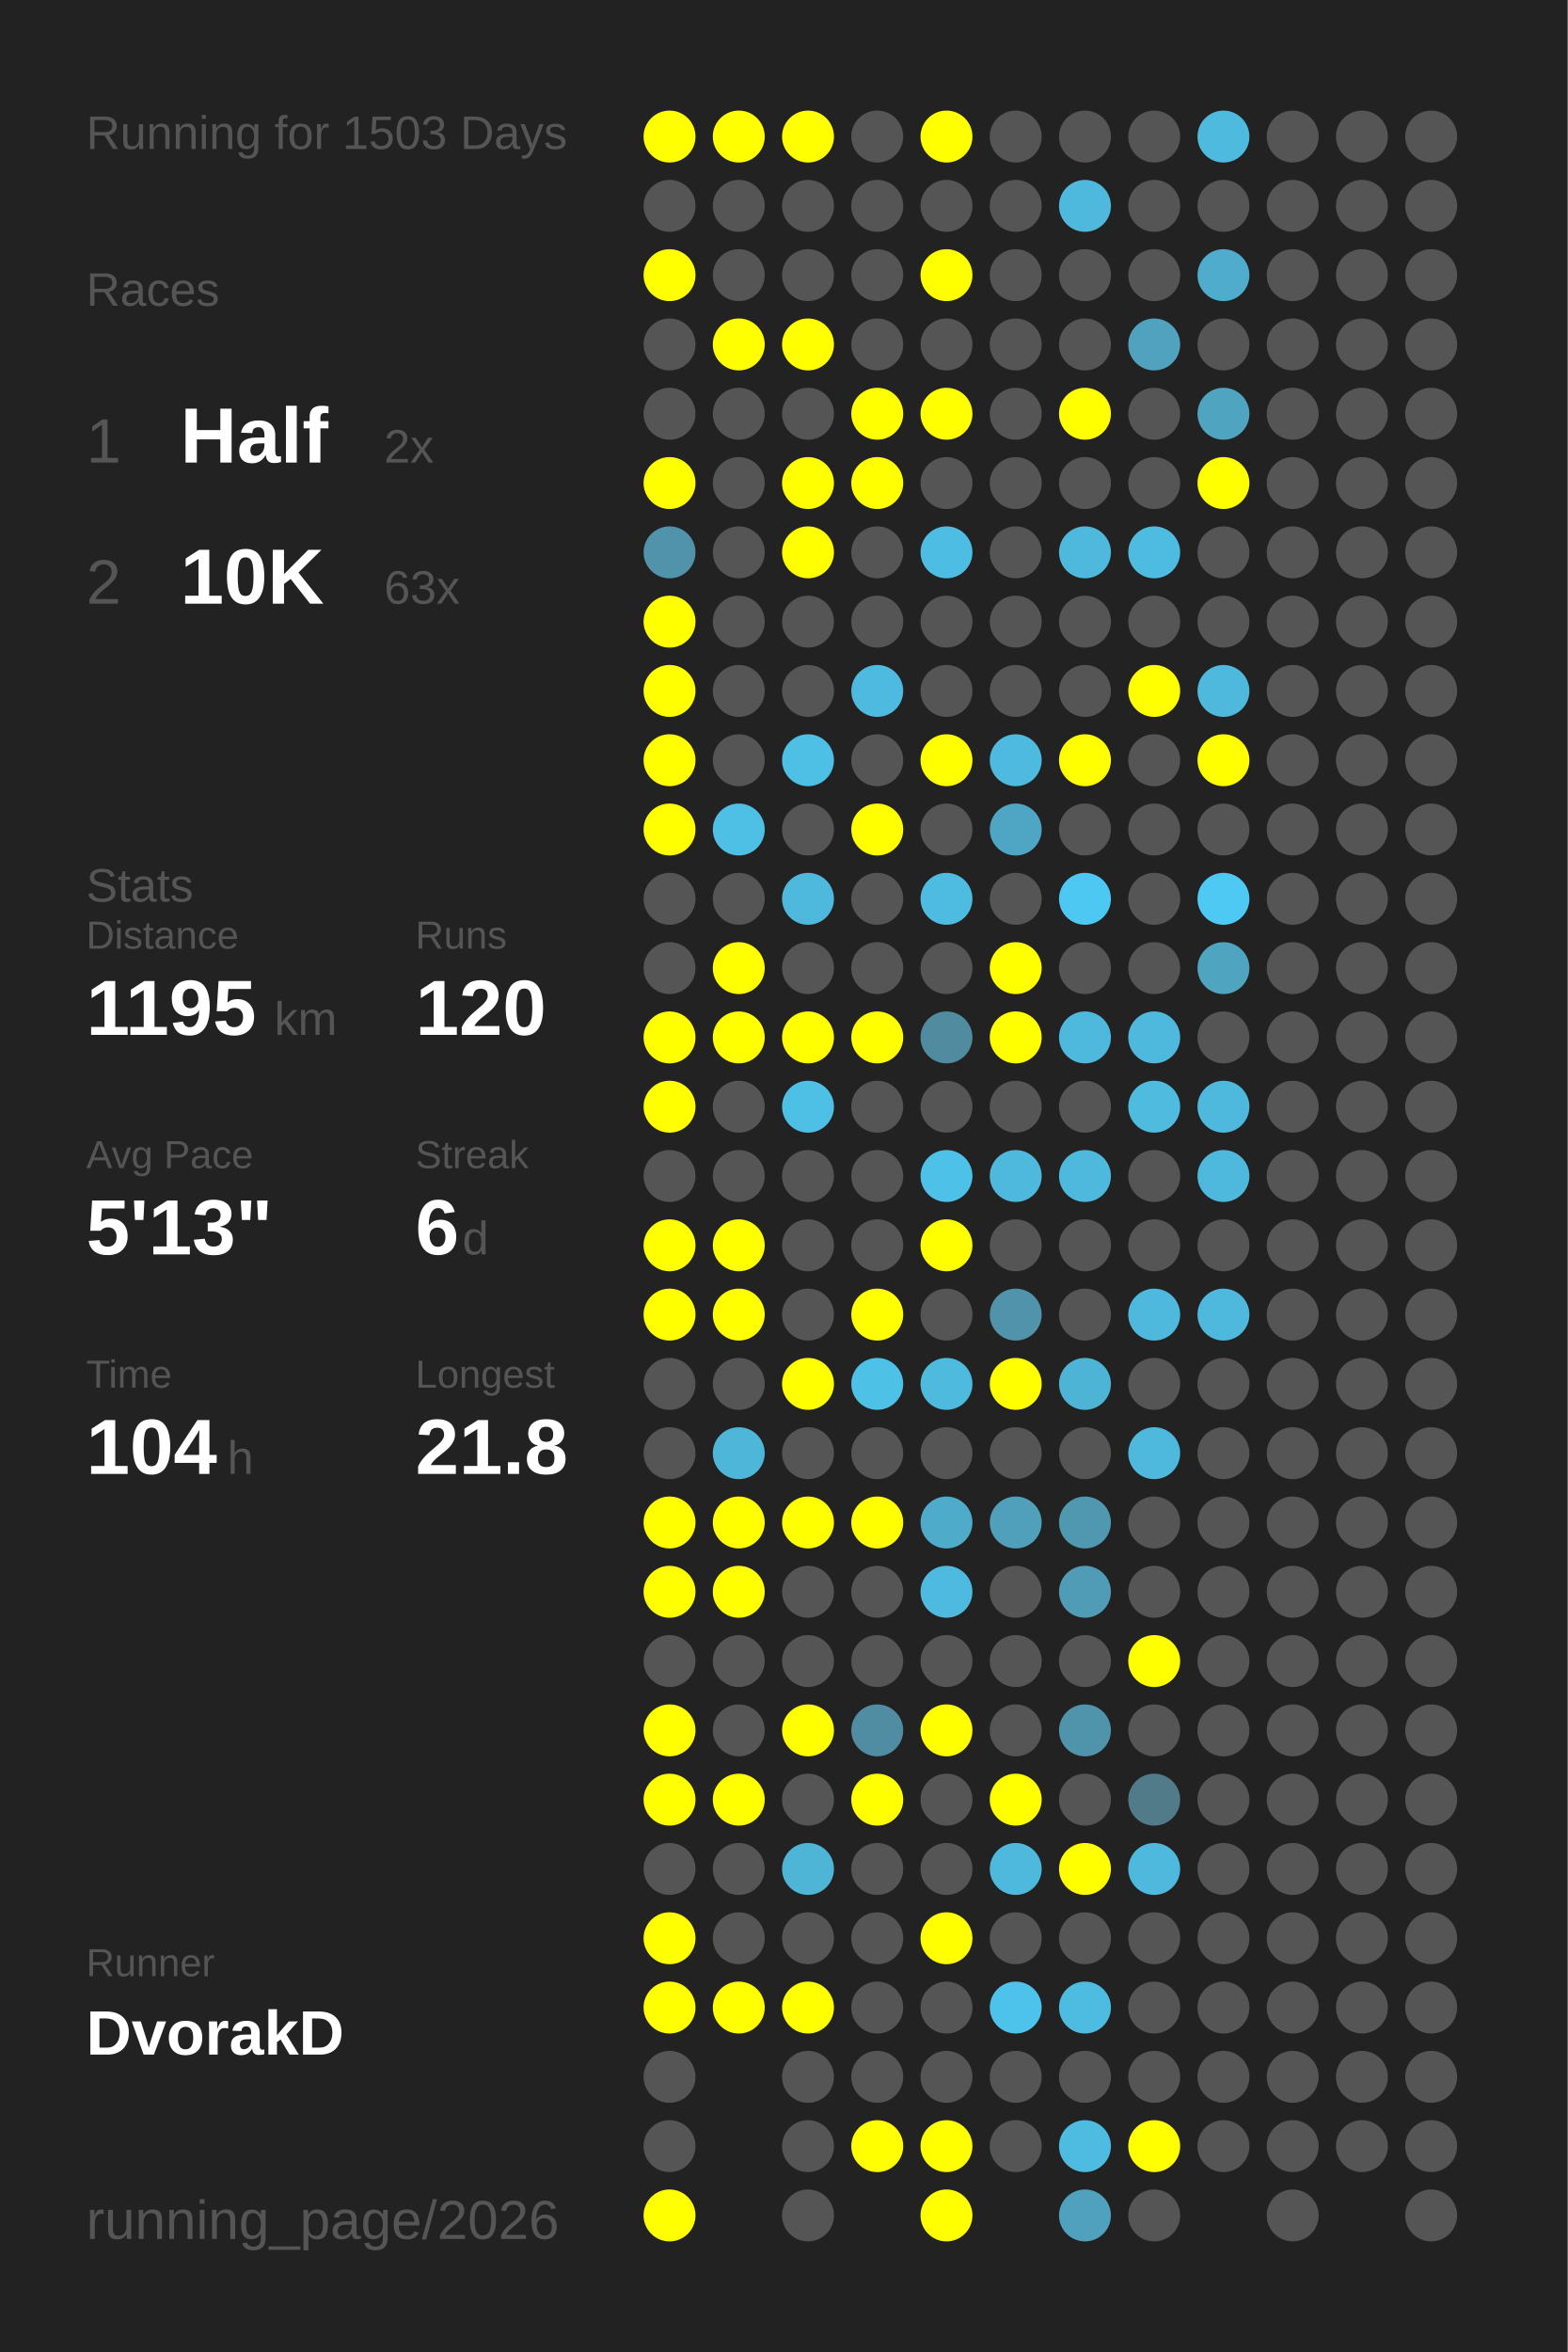
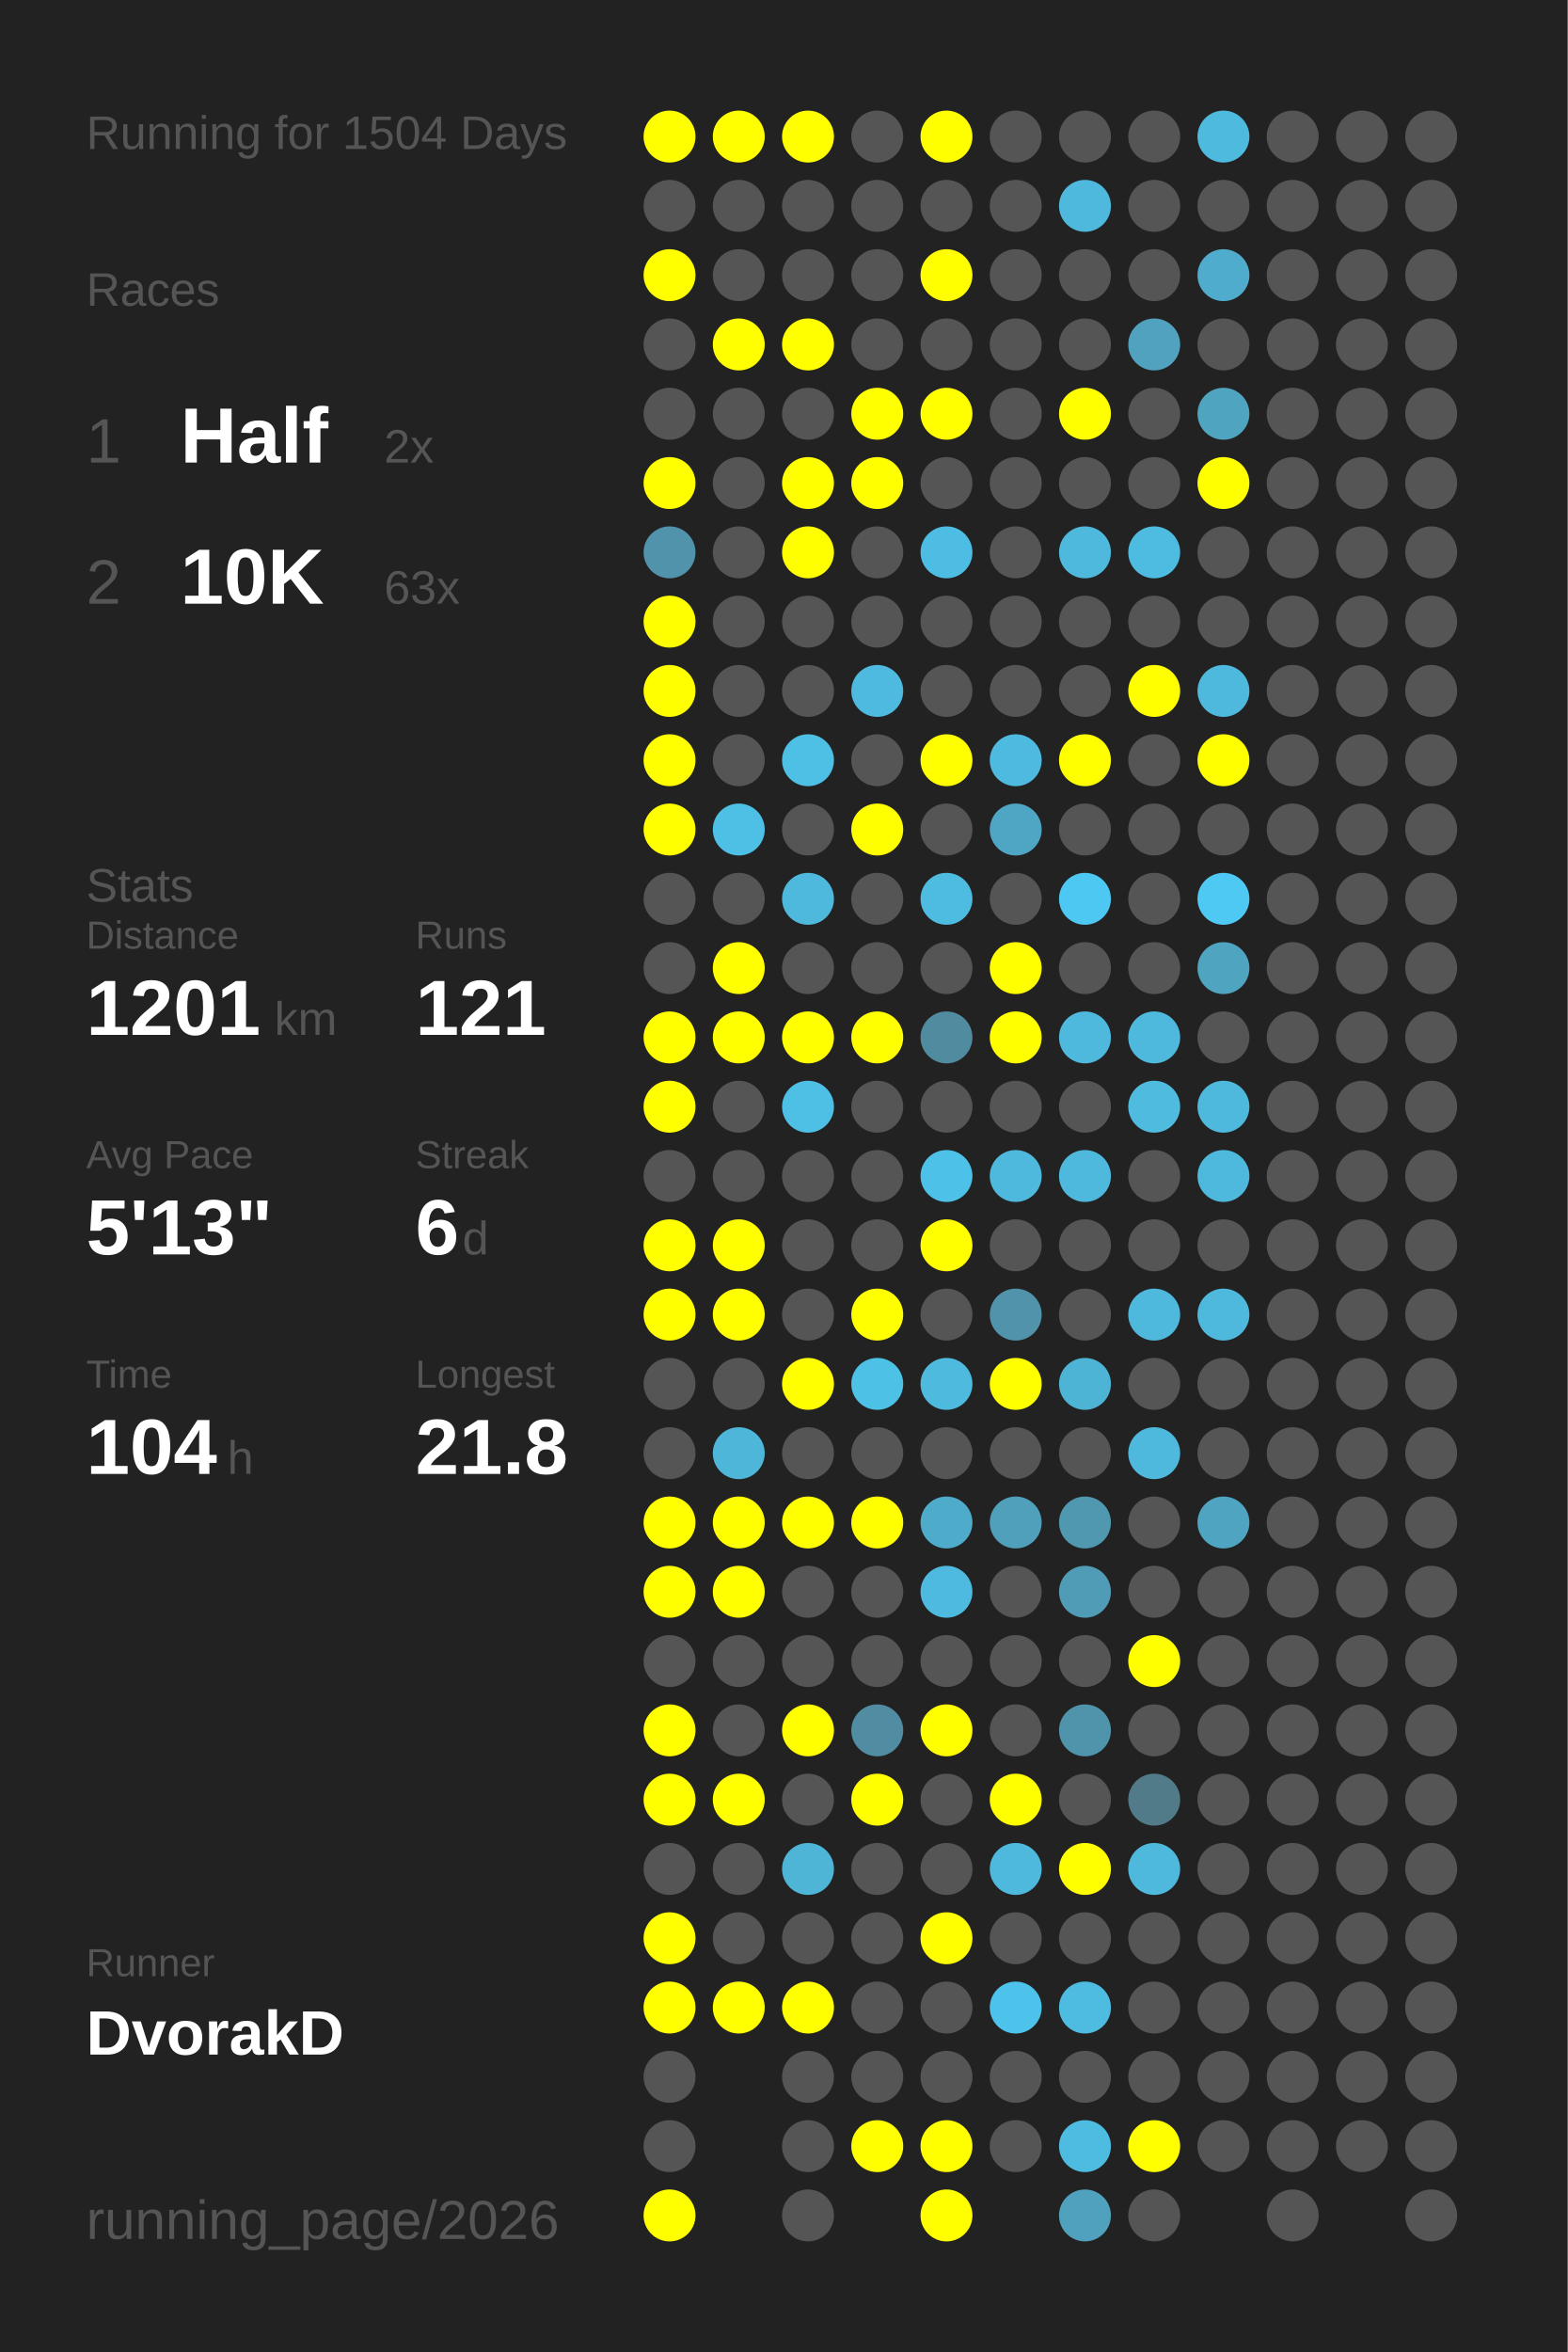
<svg xmlns="http://www.w3.org/2000/svg" baseProfile="full" height="300mm" version="1.1" viewBox="0,0,200,300" width="200mm">
  <defs />
  <rect fill="#222222" height="300" width="200" x="0" y="0" />
-   <text fill="#555555" style="font-size:6px; font-family:Arial;" x="11" y="19">Running for 1503 Days</text>
+   <text fill="#555555" style="font-size:6px; font-family:Arial;" x="11" y="19">Running for 1504 Days</text>
  <text fill="#555555" style="font-size:6px; font-family:Arial;" x="11" y="39">Races</text>
  <text fill="#555555" style="font-size:8px; font-family:Arial;" x="11" y="59">1</text>
  <text fill="#FFFFFF" style="font-size:10px; font-family:Arial; font-weight:bold;" x="23" y="59">Half</text>
  <text fill="#555555" style="font-size:6px; font-family:Arial;" x="49" y="59">2x</text>
  <text fill="#555555" style="font-size:8px; font-family:Arial;" x="11" y="77">2</text>
  <text fill="#FFFFFF" style="font-size:10px; font-family:Arial; font-weight:bold;" x="23" y="77">10K</text>
  <text fill="#555555" style="font-size:6px; font-family:Arial;" x="49" y="77">63x</text>
  <text fill="#555555" style="font-size:6px; font-family:Arial;" x="11" y="115">Stats</text>
  <text fill="#555555" style="font-size:5px; font-family:Arial;" x="11" y="121">Distance</text>
-   <text fill="#FFFFFF" style="font-size:10px; font-family:Arial; font-weight:bold;" x="11" y="132">1195</text>
+   <text fill="#FFFFFF" style="font-size:10px; font-family:Arial; font-weight:bold;" x="11" y="132">1201</text>
  <text fill="#555555" style="font-size:6px; font-family:Arial;" x="35" y="132">km</text>
  <text fill="#555555" style="font-size:5px; font-family:Arial;" x="53" y="121">Runs</text>
-   <text fill="#FFFFFF" style="font-size:10px; font-family:Arial; font-weight:bold;" x="53" y="132">120</text>
+   <text fill="#FFFFFF" style="font-size:10px; font-family:Arial; font-weight:bold;" x="53" y="132">121</text>
  <text fill="#555555" style="font-size:5px; font-family:Arial;" x="11" y="149">Avg Pace</text>
  <text fill="#FFFFFF" style="font-size:10px; font-family:Arial; font-weight:bold;" x="11" y="160">5'13"</text>
  <text fill="#555555" style="font-size:5px; font-family:Arial;" x="53" y="149">Streak</text>
  <text fill="#FFFFFF" style="font-size:10px; font-family:Arial; font-weight:bold;" x="53" y="160">6</text>
  <text fill="#555555" style="font-size:6px; font-family:Arial;" x="59" y="160">d</text>
  <text fill="#555555" style="font-size:5px; font-family:Arial;" x="11" y="177">Time</text>
  <text fill="#FFFFFF" style="font-size:10px; font-family:Arial; font-weight:bold;" x="11" y="188">104</text>
  <text fill="#555555" style="font-size:6px; font-family:Arial;" x="29" y="188">h</text>
  <text fill="#555555" style="font-size:5px; font-family:Arial;" x="53" y="177">Longest</text>
  <text fill="#FFFFFF" style="font-size:10px; font-family:Arial; font-weight:bold;" x="53" y="188">21.8</text>
  <text fill="#555555" style="font-size:5px; font-family:Arial;" x="11" y="252.065">Runner</text>
  <text fill="#FFFFFF" style="font-size:8px; font-family:Arial; font-weight:bold;" x="11" y="262.065">DvorakD</text>
  <text fill="#555555" style="font-size:7px; font-family:Arial;" x="11" y="285.581">running_page/2026</text>
  <circle cx="85.417" cy="17.419" fill="#FFFF00" r="3.312" />
  <circle cx="85.417" cy="26.258" fill="#555555" r="3.312" />
  <circle cx="85.417" cy="35.097" fill="#FFFF00" r="3.312" />
  <circle cx="85.417" cy="43.935" fill="#555555" r="3.312" />
  <circle cx="85.417" cy="52.774" fill="#555555" r="3.312" />
  <circle cx="85.417" cy="61.613" fill="#FFFF00" r="3.312" />
  <circle cx="85.417" cy="70.452" fill="#5093aa" r="3.312" />
  <circle cx="85.417" cy="79.29" fill="#FFFF00" r="3.312" />
  <circle cx="85.417" cy="88.129" fill="#FFFF00" r="3.312" />
  <circle cx="85.417" cy="96.968" fill="#FFFF00" r="3.312" />
  <circle cx="85.417" cy="105.806" fill="#FFFF00" r="3.312" />
  <circle cx="85.417" cy="114.645" fill="#555555" r="3.312" />
  <circle cx="85.417" cy="123.484" fill="#555555" r="3.312" />
  <circle cx="85.417" cy="132.323" fill="#FFFF00" r="3.312" />
  <circle cx="85.417" cy="141.161" fill="#FFFF00" r="3.312" />
  <circle cx="85.417" cy="150" fill="#555555" r="3.312" />
  <circle cx="85.417" cy="158.839" fill="#FFFF00" r="3.312" />
  <circle cx="85.417" cy="167.677" fill="#FFFF00" r="3.312" />
  <circle cx="85.417" cy="176.516" fill="#555555" r="3.312" />
  <circle cx="85.417" cy="185.355" fill="#555555" r="3.312" />
  <circle cx="85.417" cy="194.194" fill="#FFFF00" r="3.312" />
  <circle cx="85.417" cy="203.032" fill="#FFFF00" r="3.312" />
  <circle cx="85.417" cy="211.871" fill="#555555" r="3.312" />
  <circle cx="85.417" cy="220.71" fill="#FFFF00" r="3.312" />
  <circle cx="85.417" cy="229.548" fill="#FFFF00" r="3.312" />
  <circle cx="85.417" cy="238.387" fill="#555555" r="3.312" />
  <circle cx="85.417" cy="247.226" fill="#FFFF00" r="3.312" />
  <circle cx="85.417" cy="256.065" fill="#FFFF00" r="3.312" />
  <circle cx="85.417" cy="264.903" fill="#555555" r="3.312" />
  <circle cx="85.417" cy="273.742" fill="#555555" r="3.312" />
  <circle cx="85.417" cy="282.581" fill="#FFFF00" r="3.312" />
  <circle cx="94.25" cy="17.419" fill="#FFFF00" r="3.312" />
  <circle cx="94.25" cy="26.258" fill="#555555" r="3.312" />
  <circle cx="94.25" cy="35.097" fill="#555555" r="3.312" />
  <circle cx="94.25" cy="43.935" fill="#FFFF00" r="3.312" />
  <circle cx="94.25" cy="52.774" fill="#555555" r="3.312" />
  <circle cx="94.25" cy="61.613" fill="#555555" r="3.312" />
  <circle cx="94.25" cy="70.452" fill="#555555" r="3.312" />
  <circle cx="94.25" cy="79.29" fill="#555555" r="3.312" />
  <circle cx="94.25" cy="88.129" fill="#555555" r="3.312" />
  <circle cx="94.25" cy="96.968" fill="#555555" r="3.312" />
  <circle cx="94.25" cy="105.806" fill="#4ebfe5" r="3.312" />
  <circle cx="94.25" cy="114.645" fill="#555555" r="3.312" />
  <circle cx="94.25" cy="123.484" fill="#FFFF00" r="3.312" />
  <circle cx="94.25" cy="132.323" fill="#FFFF00" r="3.312" />
  <circle cx="94.25" cy="141.161" fill="#555555" r="3.312" />
  <circle cx="94.25" cy="150" fill="#555555" r="3.312" />
  <circle cx="94.25" cy="158.839" fill="#FFFF00" r="3.312" />
  <circle cx="94.25" cy="167.677" fill="#FFFF00" r="3.312" />
  <circle cx="94.25" cy="176.516" fill="#555555" r="3.312" />
  <circle cx="94.25" cy="185.355" fill="#4eb6d9" r="3.312" />
  <circle cx="94.25" cy="194.194" fill="#FFFF00" r="3.312" />
  <circle cx="94.25" cy="203.032" fill="#FFFF00" r="3.312" />
  <circle cx="94.25" cy="211.871" fill="#555555" r="3.312" />
  <circle cx="94.25" cy="220.71" fill="#555555" r="3.312" />
  <circle cx="94.25" cy="229.548" fill="#FFFF00" r="3.312" />
  <circle cx="94.25" cy="238.387" fill="#555555" r="3.312" />
  <circle cx="94.25" cy="247.226" fill="#555555" r="3.312" />
  <circle cx="94.25" cy="256.065" fill="#FFFF00" r="3.312" />
  <circle cx="103.083" cy="17.419" fill="#FFFF00" r="3.312" />
  <circle cx="103.083" cy="26.258" fill="#555555" r="3.312" />
  <circle cx="103.083" cy="35.097" fill="#555555" r="3.312" />
  <circle cx="103.083" cy="43.935" fill="#FFFF00" r="3.312" />
  <circle cx="103.083" cy="52.774" fill="#555555" r="3.312" />
  <circle cx="103.083" cy="61.613" fill="#FFFF00" r="3.312" />
  <circle cx="103.083" cy="70.452" fill="#FFFF00" r="3.312" />
  <circle cx="103.083" cy="79.29" fill="#555555" r="3.312" />
  <circle cx="103.083" cy="88.129" fill="#555555" r="3.312" />
  <circle cx="103.083" cy="96.968" fill="#4ebfe5" r="3.312" />
  <circle cx="103.083" cy="105.806" fill="#555555" r="3.312" />
  <circle cx="103.083" cy="114.645" fill="#4eb9dd" r="3.312" />
  <circle cx="103.083" cy="123.484" fill="#555555" r="3.312" />
  <circle cx="103.083" cy="132.323" fill="#FFFF00" r="3.312" />
  <circle cx="103.083" cy="141.161" fill="#4ebfe5" r="3.312" />
  <circle cx="103.083" cy="150" fill="#555555" r="3.312" />
  <circle cx="103.083" cy="158.839" fill="#555555" r="3.312" />
  <circle cx="103.083" cy="167.677" fill="#555555" r="3.312" />
  <circle cx="103.083" cy="176.516" fill="#FFFF00" r="3.312" />
  <circle cx="103.083" cy="185.355" fill="#555555" r="3.312" />
  <circle cx="103.083" cy="194.194" fill="#FFFF00" r="3.312" />
  <circle cx="103.083" cy="203.032" fill="#555555" r="3.312" />
  <circle cx="103.083" cy="211.871" fill="#555555" r="3.312" />
  <circle cx="103.083" cy="220.71" fill="#FFFF00" r="3.312" />
  <circle cx="103.083" cy="229.548" fill="#555555" r="3.312" />
  <circle cx="103.083" cy="238.387" fill="#4eb5d7" r="3.312" />
  <circle cx="103.083" cy="247.226" fill="#555555" r="3.312" />
  <circle cx="103.083" cy="256.065" fill="#FFFF00" r="3.312" />
  <circle cx="103.083" cy="264.903" fill="#555555" r="3.312" />
  <circle cx="103.083" cy="273.742" fill="#555555" r="3.312" />
  <circle cx="103.083" cy="282.581" fill="#555555" r="3.312" />
  <circle cx="111.917" cy="17.419" fill="#555555" r="3.312" />
  <circle cx="111.917" cy="26.258" fill="#555555" r="3.312" />
  <circle cx="111.917" cy="35.097" fill="#555555" r="3.312" />
  <circle cx="111.917" cy="43.935" fill="#555555" r="3.312" />
  <circle cx="111.917" cy="52.774" fill="#FFFF00" r="3.312" />
  <circle cx="111.917" cy="61.613" fill="#FFFF00" r="3.312" />
  <circle cx="111.917" cy="70.452" fill="#555555" r="3.312" />
  <circle cx="111.917" cy="79.29" fill="#555555" r="3.312" />
  <circle cx="111.917" cy="88.129" fill="#4ebadf" r="3.312" />
  <circle cx="111.917" cy="96.968" fill="#555555" r="3.312" />
  <circle cx="111.917" cy="105.806" fill="#FFFF00" r="3.312" />
  <circle cx="111.917" cy="114.645" fill="#555555" r="3.312" />
  <circle cx="111.917" cy="123.484" fill="#555555" r="3.312" />
  <circle cx="111.917" cy="132.323" fill="#FFFF00" r="3.312" />
  <circle cx="111.917" cy="141.161" fill="#555555" r="3.312" />
  <circle cx="111.917" cy="150" fill="#555555" r="3.312" />
  <circle cx="111.917" cy="158.839" fill="#555555" r="3.312" />
  <circle cx="111.917" cy="167.677" fill="#FFFF00" r="3.312" />
  <circle cx="111.917" cy="176.516" fill="#4ec1e7" r="3.312" />
  <circle cx="111.917" cy="185.355" fill="#555555" r="3.312" />
  <circle cx="111.917" cy="194.194" fill="#FFFF00" r="3.312" />
  <circle cx="111.917" cy="203.032" fill="#555555" r="3.312" />
  <circle cx="111.917" cy="211.871" fill="#555555" r="3.312" />
  <circle cx="111.917" cy="220.71" fill="#518da2" r="3.312" />
  <circle cx="111.917" cy="229.548" fill="#FFFF00" r="3.312" />
  <circle cx="111.917" cy="238.387" fill="#555555" r="3.312" />
  <circle cx="111.917" cy="247.226" fill="#555555" r="3.312" />
  <circle cx="111.917" cy="256.065" fill="#555555" r="3.312" />
  <circle cx="111.917" cy="264.903" fill="#555555" r="3.312" />
  <circle cx="111.917" cy="273.742" fill="#FFFF00" r="3.312" />
  <circle cx="120.75" cy="17.419" fill="#FFFF00" r="3.312" />
  <circle cx="120.75" cy="26.258" fill="#555555" r="3.312" />
  <circle cx="120.75" cy="35.097" fill="#FFFF00" r="3.312" />
  <circle cx="120.75" cy="43.935" fill="#555555" r="3.312" />
  <circle cx="120.75" cy="52.774" fill="#FFFF00" r="3.312" />
  <circle cx="120.75" cy="61.613" fill="#555555" r="3.312" />
  <circle cx="120.75" cy="70.452" fill="#4ebde3" r="3.312" />
  <circle cx="120.75" cy="79.29" fill="#555555" r="3.312" />
  <circle cx="120.75" cy="88.129" fill="#555555" r="3.312" />
  <circle cx="120.75" cy="96.968" fill="#FFFF00" r="3.312" />
  <circle cx="120.75" cy="105.806" fill="#555555" r="3.312" />
  <circle cx="120.75" cy="114.645" fill="#4ebce1" r="3.312" />
  <circle cx="120.75" cy="123.484" fill="#555555" r="3.312" />
  <circle cx="120.75" cy="132.323" fill="#518b9f" r="3.312" />
  <circle cx="120.75" cy="141.161" fill="#555555" r="3.312" />
  <circle cx="120.75" cy="150" fill="#4ec1e9" r="3.312" />
  <circle cx="120.75" cy="158.839" fill="#FFFF00" r="3.312" />
  <circle cx="120.75" cy="167.677" fill="#555555" r="3.312" />
  <circle cx="120.75" cy="176.516" fill="#4ebade" r="3.312" />
  <circle cx="120.75" cy="185.355" fill="#555555" r="3.312" />
  <circle cx="120.75" cy="194.194" fill="#4fabca" r="3.312" />
  <circle cx="120.75" cy="203.032" fill="#4ebadf" r="3.312" />
  <circle cx="120.75" cy="211.871" fill="#555555" r="3.312" />
  <circle cx="120.75" cy="220.71" fill="#FFFF00" r="3.312" />
  <circle cx="120.75" cy="229.548" fill="#555555" r="3.312" />
  <circle cx="120.75" cy="238.387" fill="#555555" r="3.312" />
  <circle cx="120.75" cy="247.226" fill="#FFFF00" r="3.312" />
  <circle cx="120.75" cy="256.065" fill="#555555" r="3.312" />
  <circle cx="120.75" cy="264.903" fill="#555555" r="3.312" />
  <circle cx="120.75" cy="273.742" fill="#FFFF00" r="3.312" />
  <circle cx="120.75" cy="282.581" fill="#FFFF00" r="3.312" />
  <circle cx="129.583" cy="17.419" fill="#555555" r="3.312" />
  <circle cx="129.583" cy="26.258" fill="#555555" r="3.312" />
  <circle cx="129.583" cy="35.097" fill="#555555" r="3.312" />
  <circle cx="129.583" cy="43.935" fill="#555555" r="3.312" />
  <circle cx="129.583" cy="52.774" fill="#555555" r="3.312" />
  <circle cx="129.583" cy="61.613" fill="#555555" r="3.312" />
  <circle cx="129.583" cy="70.452" fill="#555555" r="3.312" />
  <circle cx="129.583" cy="79.29" fill="#555555" r="3.312" />
  <circle cx="129.583" cy="88.129" fill="#555555" r="3.312" />
  <circle cx="129.583" cy="96.968" fill="#4ebadf" r="3.312" />
  <circle cx="129.583" cy="105.806" fill="#4fa6c4" r="3.312" />
  <circle cx="129.583" cy="114.645" fill="#555555" r="3.312" />
  <circle cx="129.583" cy="123.484" fill="#FFFF00" r="3.312" />
  <circle cx="129.583" cy="132.323" fill="#FFFF00" r="3.312" />
  <circle cx="129.583" cy="141.161" fill="#555555" r="3.312" />
  <circle cx="129.583" cy="150" fill="#4eb9dd" r="3.312" />
  <circle cx="129.583" cy="158.839" fill="#555555" r="3.312" />
  <circle cx="129.583" cy="167.677" fill="#5093aa" r="3.312" />
  <circle cx="129.583" cy="176.516" fill="#FFFF00" r="3.312" />
  <circle cx="129.583" cy="185.355" fill="#555555" r="3.312" />
  <circle cx="129.583" cy="194.194" fill="#50a0bb" r="3.312" />
  <circle cx="129.583" cy="203.032" fill="#555555" r="3.312" />
  <circle cx="129.583" cy="211.871" fill="#555555" r="3.312" />
  <circle cx="129.583" cy="220.71" fill="#555555" r="3.312" />
  <circle cx="129.583" cy="229.548" fill="#FFFF00" r="3.312" />
  <circle cx="129.583" cy="238.387" fill="#4eb9dd" r="3.312" />
  <circle cx="129.583" cy="247.226" fill="#555555" r="3.312" />
  <circle cx="129.583" cy="256.065" fill="#4dc2ea" r="3.312" />
  <circle cx="129.583" cy="264.903" fill="#555555" r="3.312" />
  <circle cx="129.583" cy="273.742" fill="#555555" r="3.312" />
  <circle cx="138.417" cy="17.419" fill="#555555" r="3.312" />
  <circle cx="138.417" cy="26.258" fill="#4eb9dd" r="3.312" />
  <circle cx="138.417" cy="35.097" fill="#555555" r="3.312" />
  <circle cx="138.417" cy="43.935" fill="#555555" r="3.312" />
  <circle cx="138.417" cy="52.774" fill="#FFFF00" r="3.312" />
  <circle cx="138.417" cy="61.613" fill="#555555" r="3.312" />
  <circle cx="138.417" cy="70.452" fill="#4eb9dd" r="3.312" />
  <circle cx="138.417" cy="79.29" fill="#555555" r="3.312" />
  <circle cx="138.417" cy="88.129" fill="#555555" r="3.312" />
  <circle cx="138.417" cy="96.968" fill="#FFFF00" r="3.312" />
  <circle cx="138.417" cy="105.806" fill="#555555" r="3.312" />
  <circle cx="138.417" cy="114.645" fill="#4dc8f2" r="3.312" />
  <circle cx="138.417" cy="123.484" fill="#555555" r="3.312" />
  <circle cx="138.417" cy="132.323" fill="#4eb9dd" r="3.312" />
  <circle cx="138.417" cy="141.161" fill="#555555" r="3.312" />
  <circle cx="138.417" cy="150" fill="#4eb9dd" r="3.312" />
  <circle cx="138.417" cy="158.839" fill="#555555" r="3.312" />
  <circle cx="138.417" cy="167.677" fill="#555555" r="3.312" />
  <circle cx="138.417" cy="176.516" fill="#4eb4d6" r="3.312" />
  <circle cx="138.417" cy="185.355" fill="#555555" r="3.312" />
  <circle cx="138.417" cy="194.194" fill="#5098b0" r="3.312" />
  <circle cx="138.417" cy="203.032" fill="#509bb5" r="3.312" />
  <circle cx="138.417" cy="211.871" fill="#555555" r="3.312" />
  <circle cx="138.417" cy="220.71" fill="#5094ab" r="3.312" />
  <circle cx="138.417" cy="229.548" fill="#555555" r="3.312" />
  <circle cx="138.417" cy="238.387" fill="#FFFF00" r="3.312" />
  <circle cx="138.417" cy="247.226" fill="#555555" r="3.312" />
  <circle cx="138.417" cy="256.065" fill="#4ebbe0" r="3.312" />
  <circle cx="138.417" cy="264.903" fill="#555555" r="3.312" />
  <circle cx="138.417" cy="273.742" fill="#4ebbe0" r="3.312" />
  <circle cx="138.417" cy="282.581" fill="#50a1bd" r="3.312" />
  <circle cx="147.25" cy="17.419" fill="#555555" r="3.312" />
  <circle cx="147.25" cy="26.258" fill="#555555" r="3.312" />
  <circle cx="147.25" cy="35.097" fill="#555555" r="3.312" />
  <circle cx="147.25" cy="43.935" fill="#50a2be" r="3.312" />
  <circle cx="147.25" cy="52.774" fill="#555555" r="3.312" />
  <circle cx="147.25" cy="61.613" fill="#555555" r="3.312" />
  <circle cx="147.25" cy="70.452" fill="#4ebce1" r="3.312" />
  <circle cx="147.25" cy="79.29" fill="#555555" r="3.312" />
  <circle cx="147.25" cy="88.129" fill="#FFFF00" r="3.312" />
  <circle cx="147.25" cy="96.968" fill="#555555" r="3.312" />
  <circle cx="147.25" cy="105.806" fill="#555555" r="3.312" />
  <circle cx="147.25" cy="114.645" fill="#555555" r="3.312" />
  <circle cx="147.25" cy="123.484" fill="#555555" r="3.312" />
  <circle cx="147.25" cy="132.323" fill="#4eb9dd" r="3.312" />
  <circle cx="147.25" cy="141.161" fill="#4ebbdf" r="3.312" />
  <circle cx="147.25" cy="150" fill="#555555" r="3.312" />
  <circle cx="147.25" cy="158.839" fill="#555555" r="3.312" />
  <circle cx="147.25" cy="167.677" fill="#4eb9dd" r="3.312" />
  <circle cx="147.25" cy="176.516" fill="#555555" r="3.312" />
  <circle cx="147.25" cy="185.355" fill="#4eb9dd" r="3.312" />
  <circle cx="147.25" cy="194.194" fill="#555555" r="3.312" />
  <circle cx="147.25" cy="203.032" fill="#555555" r="3.312" />
  <circle cx="147.25" cy="211.871" fill="#FFFF00" r="3.312" />
  <circle cx="147.25" cy="220.71" fill="#555555" r="3.312" />
  <circle cx="147.25" cy="229.548" fill="#527b89" r="3.312" />
  <circle cx="147.25" cy="238.387" fill="#4eb9dd" r="3.312" />
  <circle cx="147.25" cy="247.226" fill="#555555" r="3.312" />
  <circle cx="147.25" cy="256.065" fill="#555555" r="3.312" />
  <circle cx="147.25" cy="264.903" fill="#555555" r="3.312" />
  <circle cx="147.25" cy="273.742" fill="#FFFF00" r="3.312" />
  <circle cx="147.25" cy="282.581" fill="#555555" r="3.312" />
  <circle cx="156.083" cy="17.419" fill="#4ebade" r="3.312" />
  <circle cx="156.083" cy="26.258" fill="#555555" r="3.312" />
  <circle cx="156.083" cy="35.097" fill="#4faccc" r="3.312" />
  <circle cx="156.083" cy="43.935" fill="#555555" r="3.312" />
  <circle cx="156.083" cy="52.774" fill="#4fa4c0" r="3.312" />
  <circle cx="156.083" cy="61.613" fill="#FFFF00" r="3.312" />
  <circle cx="156.083" cy="70.452" fill="#555555" r="3.312" />
  <circle cx="156.083" cy="79.29" fill="#555555" r="3.312" />
  <circle cx="156.083" cy="88.129" fill="#4eb9dd" r="3.312" />
  <circle cx="156.083" cy="96.968" fill="#FFFF00" r="3.312" />
  <circle cx="156.083" cy="105.806" fill="#555555" r="3.312" />
  <circle cx="156.083" cy="114.645" fill="#4dc9f3" r="3.312" />
  <circle cx="156.083" cy="123.484" fill="#4fa4c0" r="3.312" />
  <circle cx="156.083" cy="132.323" fill="#555555" r="3.312" />
  <circle cx="156.083" cy="141.161" fill="#4eb9dd" r="3.312" />
  <circle cx="156.083" cy="150" fill="#4eb9dd" r="3.312" />
  <circle cx="156.083" cy="158.839" fill="#555555" r="3.312" />
  <circle cx="156.083" cy="167.677" fill="#4eb9dd" r="3.312" />
  <circle cx="156.083" cy="176.516" fill="#555555" r="3.312" />
  <circle cx="156.083" cy="185.355" fill="#555555" r="3.312" />
-   <circle cx="156.083" cy="194.194" fill="#555555" r="3.312" />
+   <circle cx="156.083" cy="194.194" fill="#4fa4c1" r="3.312" />
  <circle cx="156.083" cy="203.032" fill="#555555" r="3.312" />
  <circle cx="156.083" cy="211.871" fill="#555555" r="3.312" />
  <circle cx="156.083" cy="220.71" fill="#555555" r="3.312" />
  <circle cx="156.083" cy="229.548" fill="#555555" r="3.312" />
  <circle cx="156.083" cy="238.387" fill="#555555" r="3.312" />
  <circle cx="156.083" cy="247.226" fill="#555555" r="3.312" />
  <circle cx="156.083" cy="256.065" fill="#555555" r="3.312" />
  <circle cx="156.083" cy="264.903" fill="#555555" r="3.312" />
  <circle cx="156.083" cy="273.742" fill="#555555" r="3.312" />
  <circle cx="164.917" cy="17.419" fill="#555555" r="3.312" />
  <circle cx="164.917" cy="26.258" fill="#555555" r="3.312" />
  <circle cx="164.917" cy="35.097" fill="#555555" r="3.312" />
  <circle cx="164.917" cy="43.935" fill="#555555" r="3.312" />
  <circle cx="164.917" cy="52.774" fill="#555555" r="3.312" />
  <circle cx="164.917" cy="61.613" fill="#555555" r="3.312" />
  <circle cx="164.917" cy="70.452" fill="#555555" r="3.312" />
  <circle cx="164.917" cy="79.29" fill="#555555" r="3.312" />
  <circle cx="164.917" cy="88.129" fill="#555555" r="3.312" />
  <circle cx="164.917" cy="96.968" fill="#555555" r="3.312" />
  <circle cx="164.917" cy="105.806" fill="#555555" r="3.312" />
  <circle cx="164.917" cy="114.645" fill="#555555" r="3.312" />
  <circle cx="164.917" cy="123.484" fill="#555555" r="3.312" />
  <circle cx="164.917" cy="132.323" fill="#555555" r="3.312" />
  <circle cx="164.917" cy="141.161" fill="#555555" r="3.312" />
  <circle cx="164.917" cy="150" fill="#555555" r="3.312" />
  <circle cx="164.917" cy="158.839" fill="#555555" r="3.312" />
  <circle cx="164.917" cy="167.677" fill="#555555" r="3.312" />
  <circle cx="164.917" cy="176.516" fill="#555555" r="3.312" />
  <circle cx="164.917" cy="185.355" fill="#555555" r="3.312" />
  <circle cx="164.917" cy="194.194" fill="#555555" r="3.312" />
  <circle cx="164.917" cy="203.032" fill="#555555" r="3.312" />
  <circle cx="164.917" cy="211.871" fill="#555555" r="3.312" />
  <circle cx="164.917" cy="220.71" fill="#555555" r="3.312" />
  <circle cx="164.917" cy="229.548" fill="#555555" r="3.312" />
  <circle cx="164.917" cy="238.387" fill="#555555" r="3.312" />
  <circle cx="164.917" cy="247.226" fill="#555555" r="3.312" />
  <circle cx="164.917" cy="256.065" fill="#555555" r="3.312" />
  <circle cx="164.917" cy="264.903" fill="#555555" r="3.312" />
  <circle cx="164.917" cy="273.742" fill="#555555" r="3.312" />
  <circle cx="164.917" cy="282.581" fill="#555555" r="3.312" />
  <circle cx="173.75" cy="17.419" fill="#555555" r="3.312" />
  <circle cx="173.75" cy="26.258" fill="#555555" r="3.312" />
  <circle cx="173.75" cy="35.097" fill="#555555" r="3.312" />
  <circle cx="173.75" cy="43.935" fill="#555555" r="3.312" />
  <circle cx="173.75" cy="52.774" fill="#555555" r="3.312" />
  <circle cx="173.75" cy="61.613" fill="#555555" r="3.312" />
  <circle cx="173.75" cy="70.452" fill="#555555" r="3.312" />
  <circle cx="173.75" cy="79.29" fill="#555555" r="3.312" />
  <circle cx="173.75" cy="88.129" fill="#555555" r="3.312" />
  <circle cx="173.75" cy="96.968" fill="#555555" r="3.312" />
  <circle cx="173.75" cy="105.806" fill="#555555" r="3.312" />
  <circle cx="173.75" cy="114.645" fill="#555555" r="3.312" />
  <circle cx="173.75" cy="123.484" fill="#555555" r="3.312" />
  <circle cx="173.75" cy="132.323" fill="#555555" r="3.312" />
  <circle cx="173.75" cy="141.161" fill="#555555" r="3.312" />
  <circle cx="173.75" cy="150" fill="#555555" r="3.312" />
  <circle cx="173.75" cy="158.839" fill="#555555" r="3.312" />
  <circle cx="173.75" cy="167.677" fill="#555555" r="3.312" />
  <circle cx="173.75" cy="176.516" fill="#555555" r="3.312" />
  <circle cx="173.75" cy="185.355" fill="#555555" r="3.312" />
  <circle cx="173.75" cy="194.194" fill="#555555" r="3.312" />
  <circle cx="173.75" cy="203.032" fill="#555555" r="3.312" />
  <circle cx="173.75" cy="211.871" fill="#555555" r="3.312" />
  <circle cx="173.75" cy="220.71" fill="#555555" r="3.312" />
  <circle cx="173.75" cy="229.548" fill="#555555" r="3.312" />
  <circle cx="173.75" cy="238.387" fill="#555555" r="3.312" />
  <circle cx="173.75" cy="247.226" fill="#555555" r="3.312" />
  <circle cx="173.75" cy="256.065" fill="#555555" r="3.312" />
  <circle cx="173.75" cy="264.903" fill="#555555" r="3.312" />
  <circle cx="173.75" cy="273.742" fill="#555555" r="3.312" />
  <circle cx="182.583" cy="17.419" fill="#555555" r="3.312" />
  <circle cx="182.583" cy="26.258" fill="#555555" r="3.312" />
  <circle cx="182.583" cy="35.097" fill="#555555" r="3.312" />
  <circle cx="182.583" cy="43.935" fill="#555555" r="3.312" />
  <circle cx="182.583" cy="52.774" fill="#555555" r="3.312" />
  <circle cx="182.583" cy="61.613" fill="#555555" r="3.312" />
  <circle cx="182.583" cy="70.452" fill="#555555" r="3.312" />
  <circle cx="182.583" cy="79.29" fill="#555555" r="3.312" />
  <circle cx="182.583" cy="88.129" fill="#555555" r="3.312" />
  <circle cx="182.583" cy="96.968" fill="#555555" r="3.312" />
  <circle cx="182.583" cy="105.806" fill="#555555" r="3.312" />
  <circle cx="182.583" cy="114.645" fill="#555555" r="3.312" />
  <circle cx="182.583" cy="123.484" fill="#555555" r="3.312" />
  <circle cx="182.583" cy="132.323" fill="#555555" r="3.312" />
  <circle cx="182.583" cy="141.161" fill="#555555" r="3.312" />
  <circle cx="182.583" cy="150" fill="#555555" r="3.312" />
  <circle cx="182.583" cy="158.839" fill="#555555" r="3.312" />
  <circle cx="182.583" cy="167.677" fill="#555555" r="3.312" />
  <circle cx="182.583" cy="176.516" fill="#555555" r="3.312" />
  <circle cx="182.583" cy="185.355" fill="#555555" r="3.312" />
  <circle cx="182.583" cy="194.194" fill="#555555" r="3.312" />
  <circle cx="182.583" cy="203.032" fill="#555555" r="3.312" />
  <circle cx="182.583" cy="211.871" fill="#555555" r="3.312" />
  <circle cx="182.583" cy="220.71" fill="#555555" r="3.312" />
  <circle cx="182.583" cy="229.548" fill="#555555" r="3.312" />
  <circle cx="182.583" cy="238.387" fill="#555555" r="3.312" />
  <circle cx="182.583" cy="247.226" fill="#555555" r="3.312" />
  <circle cx="182.583" cy="256.065" fill="#555555" r="3.312" />
  <circle cx="182.583" cy="264.903" fill="#555555" r="3.312" />
  <circle cx="182.583" cy="273.742" fill="#555555" r="3.312" />
  <circle cx="182.583" cy="282.581" fill="#555555" r="3.312" />
</svg>
